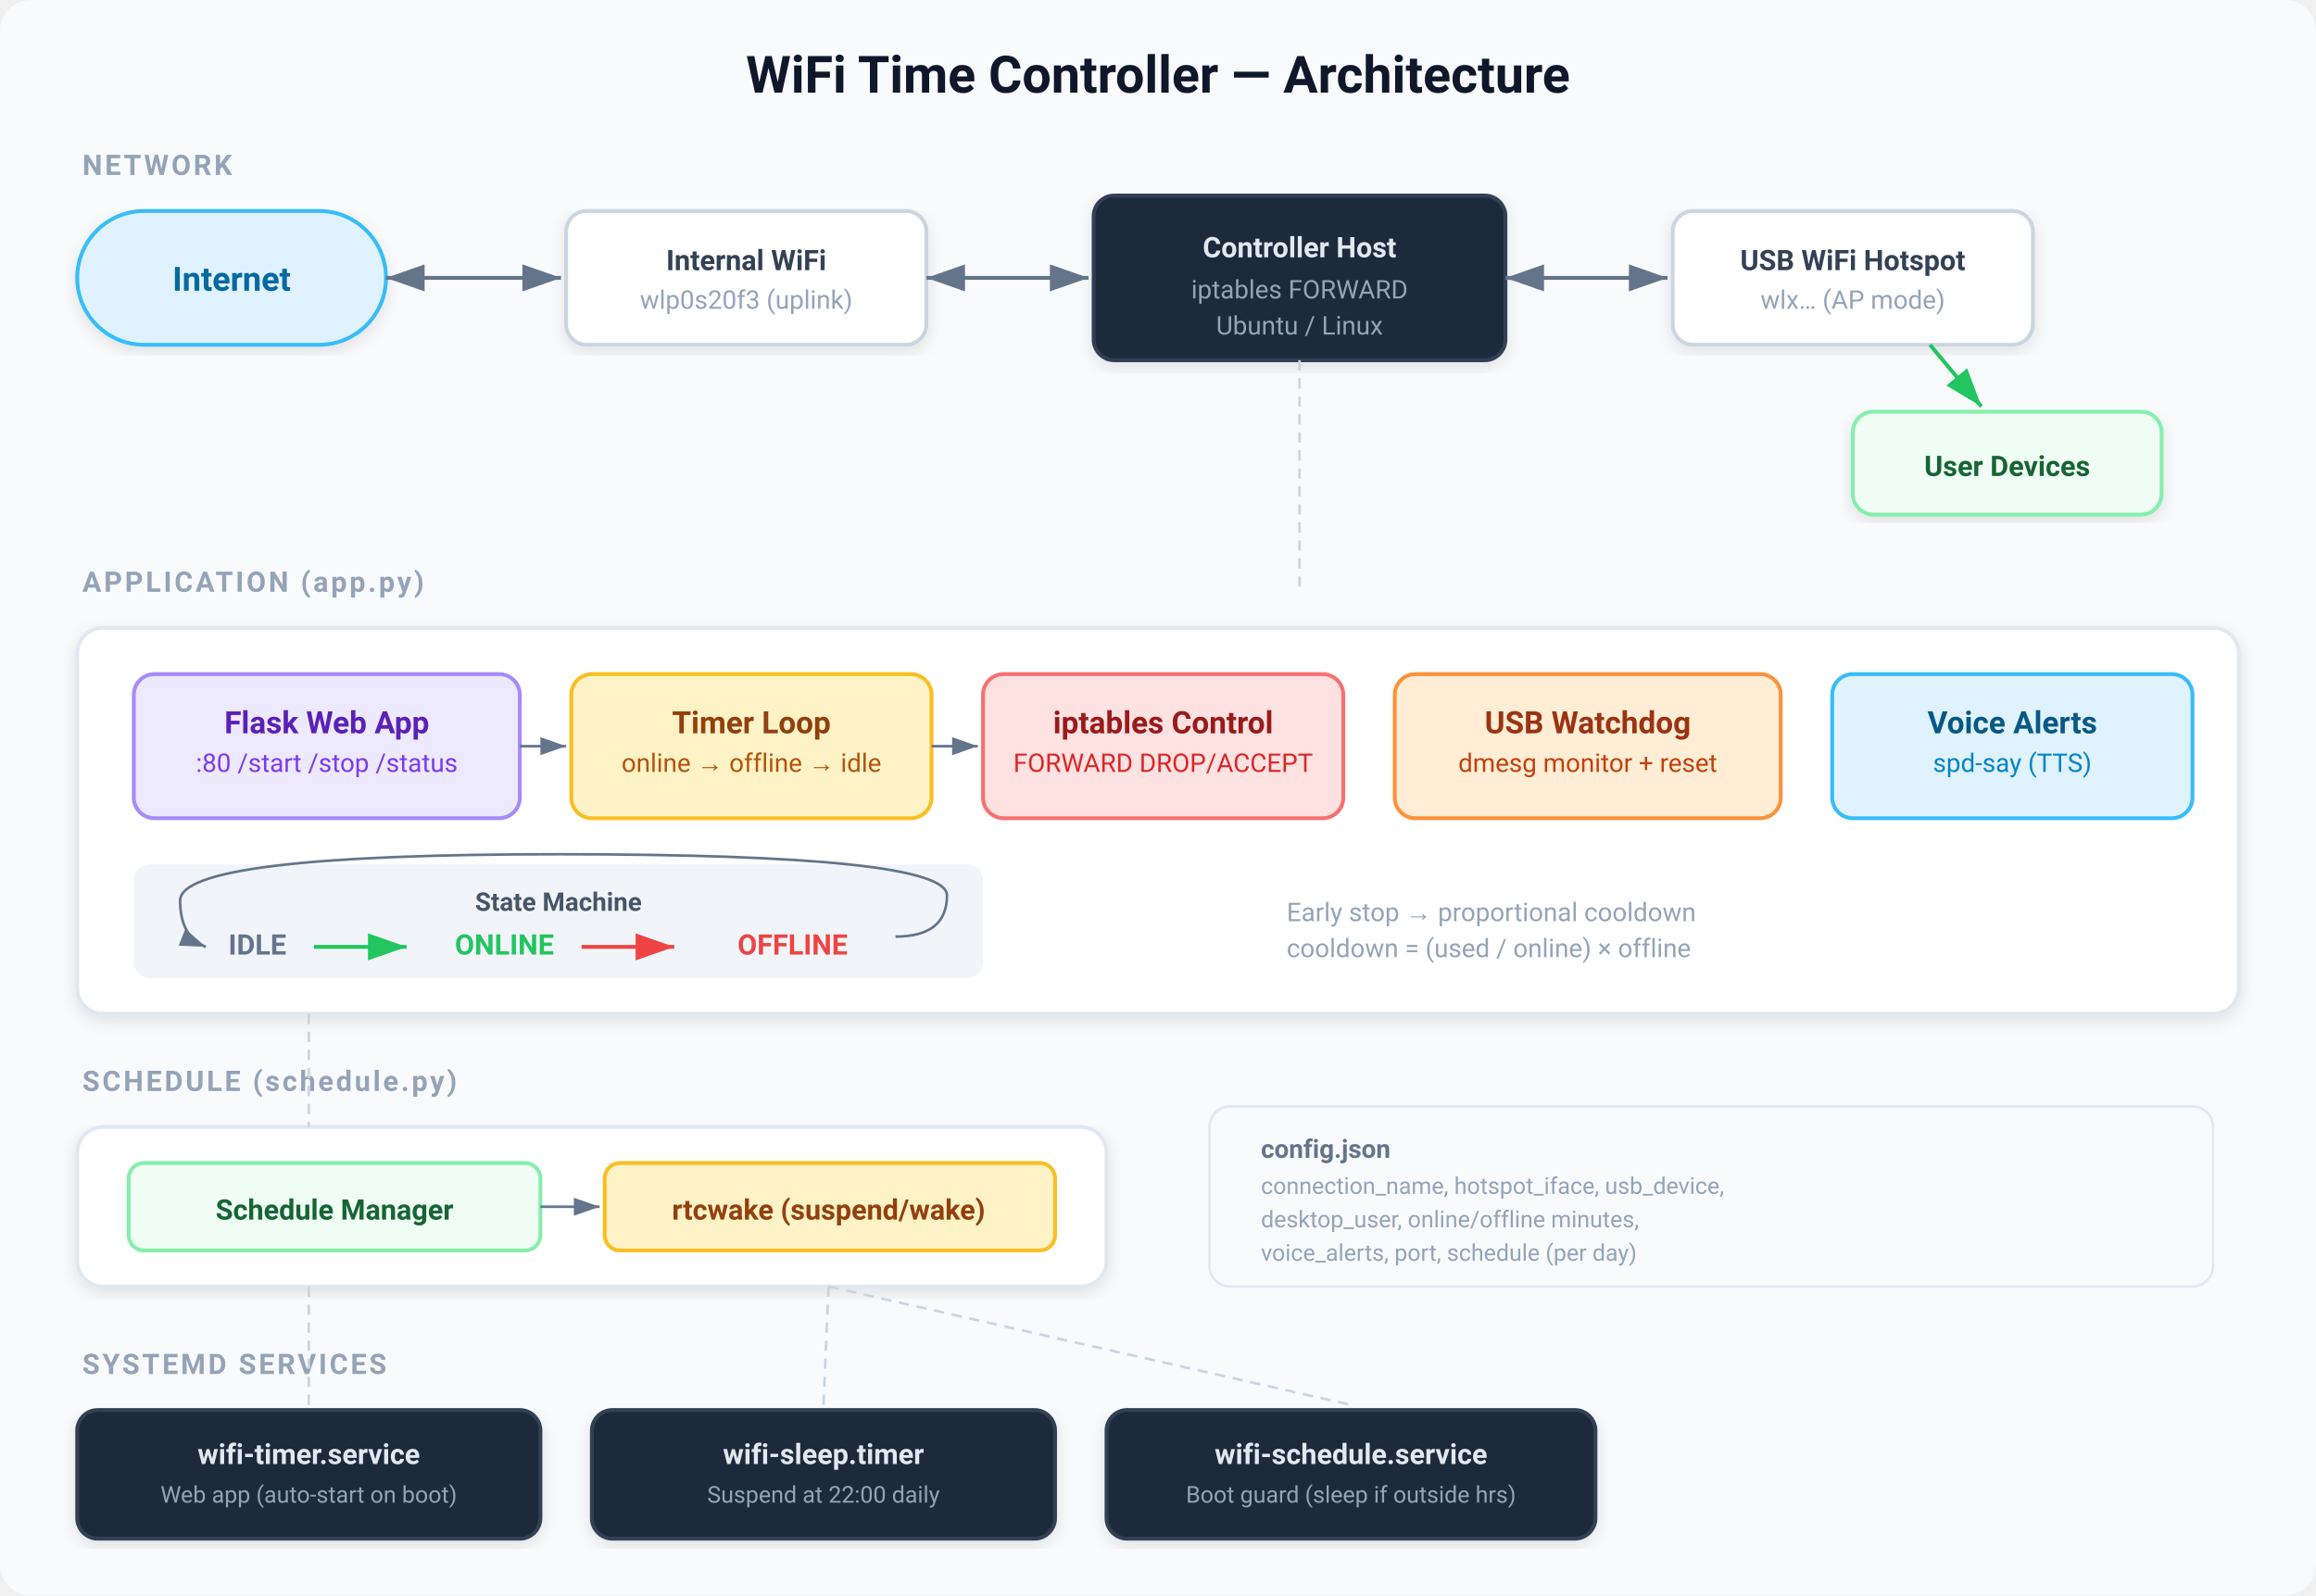
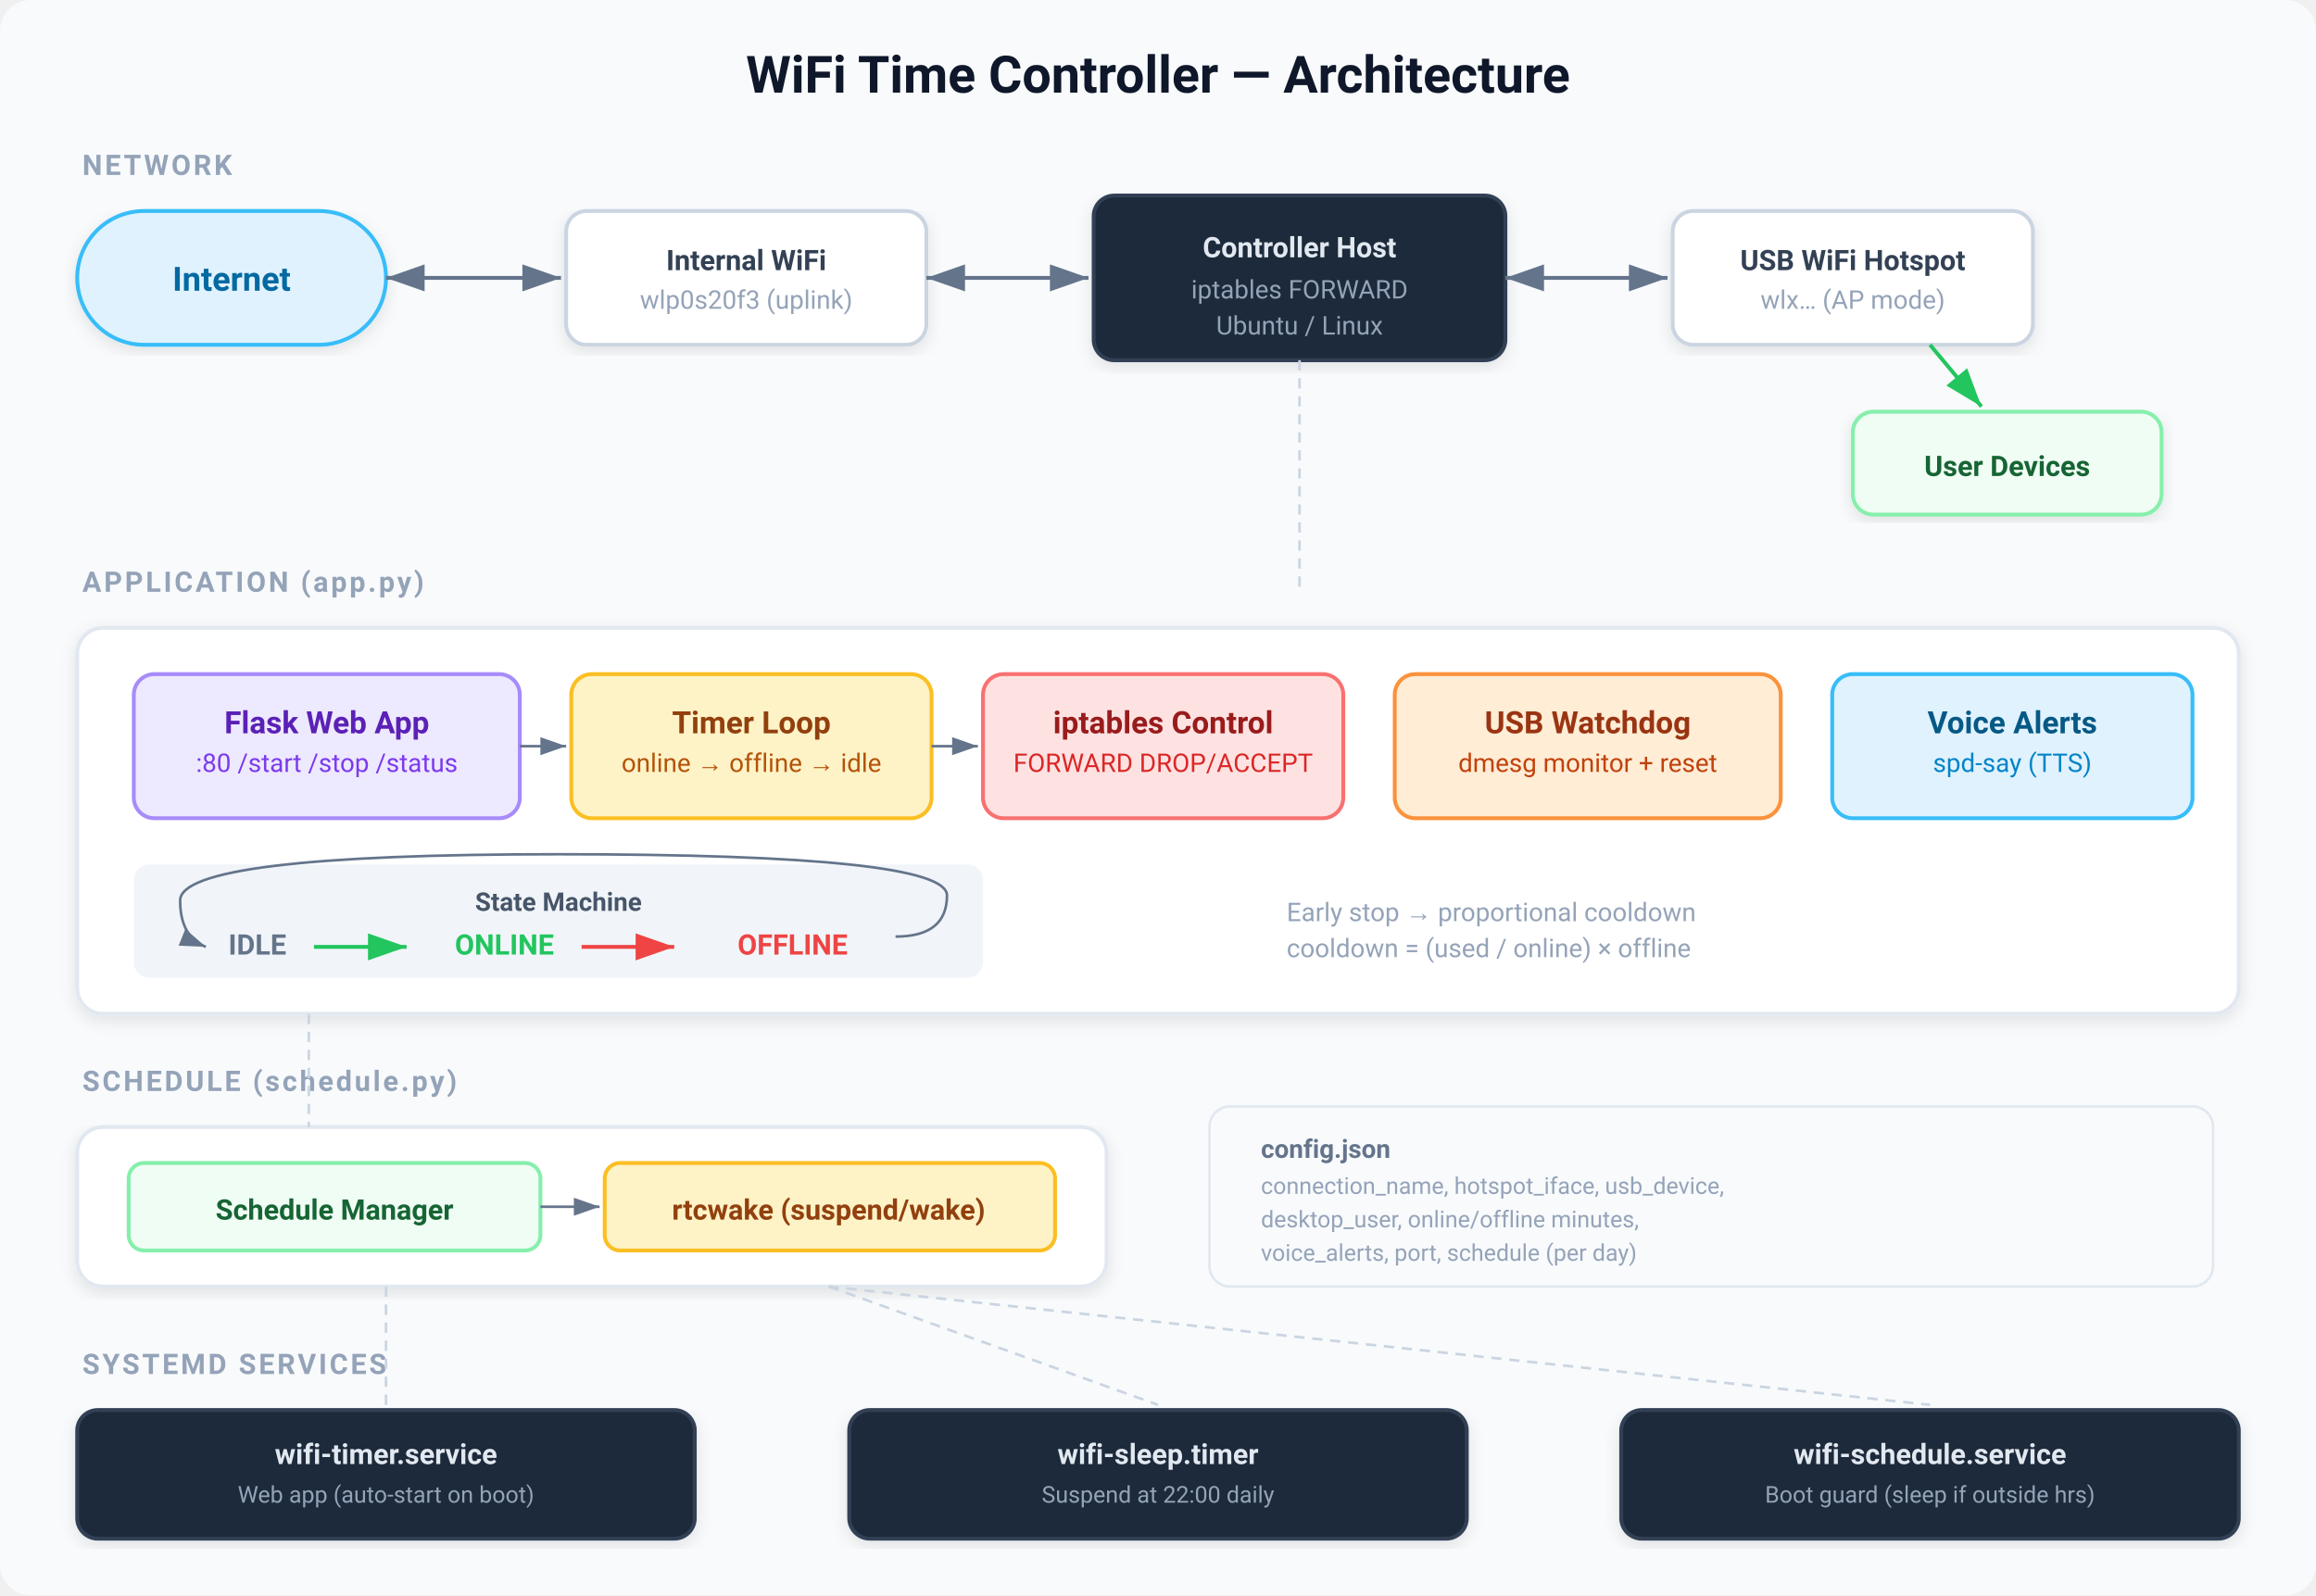
<svg xmlns="http://www.w3.org/2000/svg" viewBox="0 0 900 620" font-family="Segoe UI, Roboto, Arial, sans-serif">
  <defs>
    <marker id="arrow" viewBox="0 0 10 7" refX="10" refY="3.5" markerWidth="10" markerHeight="7" orient="auto-start-reverse">
      <path d="M0,0 L10,3.5 L0,7z" fill="#64748b" />
    </marker>
    <marker id="arrow-green" viewBox="0 0 10 7" refX="10" refY="3.5" markerWidth="10" markerHeight="7" orient="auto-start-reverse">
      <path d="M0,0 L10,3.5 L0,7z" fill="#22c55e" />
    </marker>
    <marker id="arrow-red" viewBox="0 0 10 7" refX="10" refY="3.5" markerWidth="10" markerHeight="7" orient="auto-start-reverse">
      <path d="M0,0 L10,3.5 L0,7z" fill="#ef4444" />
    </marker>
    <filter id="shadow" x="-4%" y="-4%" width="108%" height="112%">
      <feDropShadow dx="0" dy="2" stdDeviation="3" flood-opacity="0.10" />
    </filter>
  </defs>
  <rect width="900" height="620" rx="12" fill="#f8fafc" />
  <text x="450" y="36" text-anchor="middle" font-size="20" font-weight="700" fill="#0f172a">WiFi Time Controller — Architecture</text>
  <text x="32" y="68" font-size="11" font-weight="600" fill="#94a3b8" letter-spacing="1">NETWORK</text>
  <rect x="30" y="82" width="120" height="52" rx="26" fill="#e0f2fe" stroke="#38bdf8" stroke-width="1.5" filter="url(#shadow)" />
  <text x="90" y="113" text-anchor="middle" font-size="13" font-weight="600" fill="#0369a1">Internet</text>
  <rect x="220" y="82" width="140" height="52" rx="8" fill="#fff" stroke="#cbd5e1" stroke-width="1.5" filter="url(#shadow)" />
  <text x="290" y="105" text-anchor="middle" font-size="11" font-weight="600" fill="#334155">Internal WiFi</text>
  <text x="290" y="120" text-anchor="middle" font-size="10" fill="#94a3b8">wlp0s20f3 (uplink)</text>
  <line x1="150" y1="108" x2="218" y2="108" stroke="#64748b" stroke-width="1.5" marker-end="url(#arrow)" marker-start="url(#arrow)" />
  <rect x="425" y="76" width="160" height="64" rx="8" fill="#1e293b" stroke="#334155" stroke-width="1.5" filter="url(#shadow)" />
  <text x="505" y="100" text-anchor="middle" font-size="11" font-weight="700" fill="#e2e8f0">Controller Host</text>
  <text x="505" y="116" text-anchor="middle" font-size="10" fill="#94a3b8">iptables FORWARD</text>
  <text x="505" y="130" text-anchor="middle" font-size="10" fill="#94a3b8">Ubuntu / Linux</text>
  <line x1="360" y1="108" x2="423" y2="108" stroke="#64748b" stroke-width="1.5" marker-end="url(#arrow)" marker-start="url(#arrow)" />
  <rect x="650" y="82" width="140" height="52" rx="8" fill="#fff" stroke="#cbd5e1" stroke-width="1.5" filter="url(#shadow)" />
  <text x="720" y="105" text-anchor="middle" font-size="11" font-weight="600" fill="#334155">USB WiFi Hotspot</text>
  <text x="720" y="120" text-anchor="middle" font-size="10" fill="#94a3b8">wlx… (AP mode)</text>
  <line x1="585" y1="108" x2="648" y2="108" stroke="#64748b" stroke-width="1.5" marker-end="url(#arrow)" marker-start="url(#arrow)" />
  <rect x="720" y="160" width="120" height="40" rx="8" fill="#f0fdf4" stroke="#86efac" stroke-width="1.5" filter="url(#shadow)" />
  <text x="780" y="185" text-anchor="middle" font-size="11" font-weight="600" fill="#166534">User Devices</text>
  <line x1="750" y1="134" x2="770" y2="158" stroke="#22c55e" stroke-width="1.5" marker-end="url(#arrow-green)" />
  <text x="32" y="230" font-size="11" font-weight="600" fill="#94a3b8" letter-spacing="1">APPLICATION (app.py)</text>
  <rect x="30" y="244" width="840" height="150" rx="10" fill="#fff" stroke="#e2e8f0" stroke-width="1.5" filter="url(#shadow)" />
  <rect x="52" y="262" width="150" height="56" rx="8" fill="#ede9fe" stroke="#a78bfa" stroke-width="1.5" />
  <text x="127" y="285" text-anchor="middle" font-size="12" font-weight="600" fill="#5b21b6">Flask Web App</text>
  <text x="127" y="300" text-anchor="middle" font-size="10" fill="#7c3aed">:80  /start /stop /status</text>
  <rect x="222" y="262" width="140" height="56" rx="8" fill="#fef3c7" stroke="#fbbf24" stroke-width="1.5" />
  <text x="292" y="285" text-anchor="middle" font-size="12" font-weight="600" fill="#92400e">Timer Loop</text>
  <text x="292" y="300" text-anchor="middle" font-size="10" fill="#b45309">online → offline → idle</text>
  <rect x="382" y="262" width="140" height="56" rx="8" fill="#fee2e2" stroke="#f87171" stroke-width="1.5" />
  <text x="452" y="285" text-anchor="middle" font-size="12" font-weight="600" fill="#991b1b">iptables Control</text>
  <text x="452" y="300" text-anchor="middle" font-size="10" fill="#dc2626">FORWARD DROP/ACCEPT</text>
  <rect x="542" y="262" width="150" height="56" rx="8" fill="#ffedd5" stroke="#fb923c" stroke-width="1.5" />
  <text x="617" y="285" text-anchor="middle" font-size="12" font-weight="600" fill="#9a3412">USB Watchdog</text>
  <text x="617" y="300" text-anchor="middle" font-size="10" fill="#c2410c">dmesg monitor + reset</text>
  <rect x="712" y="262" width="140" height="56" rx="8" fill="#e0f2fe" stroke="#38bdf8" stroke-width="1.5" />
  <text x="782" y="285" text-anchor="middle" font-size="12" font-weight="600" fill="#075985">Voice Alerts</text>
  <text x="782" y="300" text-anchor="middle" font-size="10" fill="#0284c7">spd-say (TTS)</text>
  <line x1="202" y1="290" x2="220" y2="290" stroke="#64748b" stroke-width="1" marker-end="url(#arrow)" />
  <line x1="362" y1="290" x2="380" y2="290" stroke="#64748b" stroke-width="1" marker-end="url(#arrow)" />
  <rect x="52" y="336" width="330" height="44" rx="6" fill="#f1f5f9" />
  <text x="217" y="354" text-anchor="middle" font-size="10" font-weight="600" fill="#475569">State Machine</text>
  <text x="100" y="371" text-anchor="middle" font-size="11" font-weight="700" fill="#64748b">IDLE</text>
  <line x1="122" y1="368" x2="158" y2="368" stroke="#22c55e" stroke-width="1.5" marker-end="url(#arrow-green)" />
  <text x="196" y="371" text-anchor="middle" font-size="11" font-weight="700" fill="#22c55e">ONLINE</text>
  <line x1="226" y1="368" x2="262" y2="368" stroke="#ef4444" stroke-width="1.5" marker-end="url(#arrow-red)" />
  <text x="308" y="371" text-anchor="middle" font-size="11" font-weight="700" fill="#ef4444">OFFLINE</text>
  <path d="M348,364 Q368,364 368,348 Q368,332 217,332 Q70,332 70,350 Q70,364 80,368" stroke="#64748b" stroke-width="1" fill="none" marker-end="url(#arrow)" />
  <text x="500" y="358" font-size="10" fill="#94a3b8">Early stop → proportional cooldown</text>
  <text x="500" y="372" font-size="10" fill="#94a3b8">cooldown = (used / online) × offline</text>
  <text x="32" y="424" font-size="11" font-weight="600" fill="#94a3b8" letter-spacing="1">SCHEDULE (schedule.py)</text>
  <rect x="30" y="438" width="400" height="62" rx="10" fill="#fff" stroke="#e2e8f0" stroke-width="1.5" filter="url(#shadow)" />
  <rect x="50" y="452" width="160" height="34" rx="6" fill="#f0fdf4" stroke="#86efac" stroke-width="1.5" />
  <text x="130" y="474" text-anchor="middle" font-size="11" font-weight="600" fill="#166534">Schedule Manager</text>
  <rect x="235" y="452" width="175" height="34" rx="6" fill="#fef3c7" stroke="#fbbf24" stroke-width="1.5" />
  <text x="322" y="474" text-anchor="middle" font-size="11" font-weight="600" fill="#92400e">rtcwake (suspend/wake)</text>
  <line x1="210" y1="469" x2="233" y2="469" stroke="#64748b" stroke-width="1" marker-end="url(#arrow)" />
  <text x="32" y="534" font-size="11" font-weight="600" fill="#94a3b8" letter-spacing="1">SYSTEMD SERVICES</text>
-   <rect x="30" y="548" width="180" height="50" rx="8" fill="#1e293b" stroke="#334155" stroke-width="1.5" filter="url(#shadow)" />
-   <text x="120" y="569" text-anchor="middle" font-size="11" font-weight="600" fill="#e2e8f0">wifi-timer.service</text>
-   <text x="120" y="584" text-anchor="middle" font-size="9" fill="#94a3b8">Web app (auto-start on boot)</text>
-   <rect x="230" y="548" width="180" height="50" rx="8" fill="#1e293b" stroke="#334155" stroke-width="1.5" filter="url(#shadow)" />
-   <text x="320" y="569" text-anchor="middle" font-size="11" font-weight="600" fill="#e2e8f0">wifi-sleep.timer</text>
-   <text x="320" y="584" text-anchor="middle" font-size="9" fill="#94a3b8">Suspend at 22:00 daily</text>
-   <rect x="430" y="548" width="190" height="50" rx="8" fill="#1e293b" stroke="#334155" stroke-width="1.5" filter="url(#shadow)" />
-   <text x="525" y="569" text-anchor="middle" font-size="11" font-weight="600" fill="#e2e8f0">wifi-schedule.service</text>
-   <text x="525" y="584" text-anchor="middle" font-size="9" fill="#94a3b8">Boot guard (sleep if outside hrs)</text>
+   <rect x="30" y="548" width="240" height="50" rx="8" fill="#1e293b" stroke="#334155" stroke-width="1.5" filter="url(#shadow)" />
+   <text x="150" y="569" text-anchor="middle" font-size="11" font-weight="600" fill="#e2e8f0">wifi-timer.service</text>
+   <text x="150" y="584" text-anchor="middle" font-size="9" fill="#94a3b8">Web app (auto-start on boot)</text>
+   <rect x="330" y="548" width="240" height="50" rx="8" fill="#1e293b" stroke="#334155" stroke-width="1.5" filter="url(#shadow)" />
+   <text x="450" y="569" text-anchor="middle" font-size="11" font-weight="600" fill="#e2e8f0">wifi-sleep.timer</text>
+   <text x="450" y="584" text-anchor="middle" font-size="9" fill="#94a3b8">Suspend at 22:00 daily</text>
+   <rect x="630" y="548" width="240" height="50" rx="8" fill="#1e293b" stroke="#334155" stroke-width="1.5" filter="url(#shadow)" />
+   <text x="750" y="569" text-anchor="middle" font-size="11" font-weight="600" fill="#e2e8f0">wifi-schedule.service</text>
+   <text x="750" y="584" text-anchor="middle" font-size="9" fill="#94a3b8">Boot guard (sleep if outside hrs)</text>
  <line x1="120" y1="394" x2="120" y2="438" stroke="#cbd5e1" stroke-width="1" stroke-dasharray="4,3" />
-   <line x1="120" y1="500" x2="120" y2="546" stroke="#cbd5e1" stroke-width="1" stroke-dasharray="4,3" />
-   <line x1="322" y1="500" x2="320" y2="546" stroke="#cbd5e1" stroke-width="1" stroke-dasharray="4,3" />
-   <line x1="322" y1="500" x2="525" y2="546" stroke="#cbd5e1" stroke-width="1" stroke-dasharray="4,3" />
+   <line x1="150" y1="500" x2="150" y2="546" stroke="#cbd5e1" stroke-width="1" stroke-dasharray="4,3" />
+   <line x1="322" y1="500" x2="450" y2="546" stroke="#cbd5e1" stroke-width="1" stroke-dasharray="4,3" />
+   <line x1="322" y1="500" x2="750" y2="546" stroke="#cbd5e1" stroke-width="1" stroke-dasharray="4,3" />
  <line x1="505" y1="140" x2="505" y2="230" stroke="#cbd5e1" stroke-width="1" stroke-dasharray="4,3" />
  <rect x="470" y="430" width="390" height="70" rx="8" fill="#f8fafc" stroke="#e2e8f0" stroke-width="1" />
  <text x="490" y="450" font-size="10" font-weight="600" fill="#64748b">config.json</text>
  <text x="490" y="464" font-size="9" fill="#94a3b8">connection_name, hotspot_iface, usb_device,</text>
  <text x="490" y="477" font-size="9" fill="#94a3b8">desktop_user, online/offline minutes,</text>
  <text x="490" y="490" font-size="9" fill="#94a3b8">voice_alerts, port, schedule (per day)</text>
</svg>
